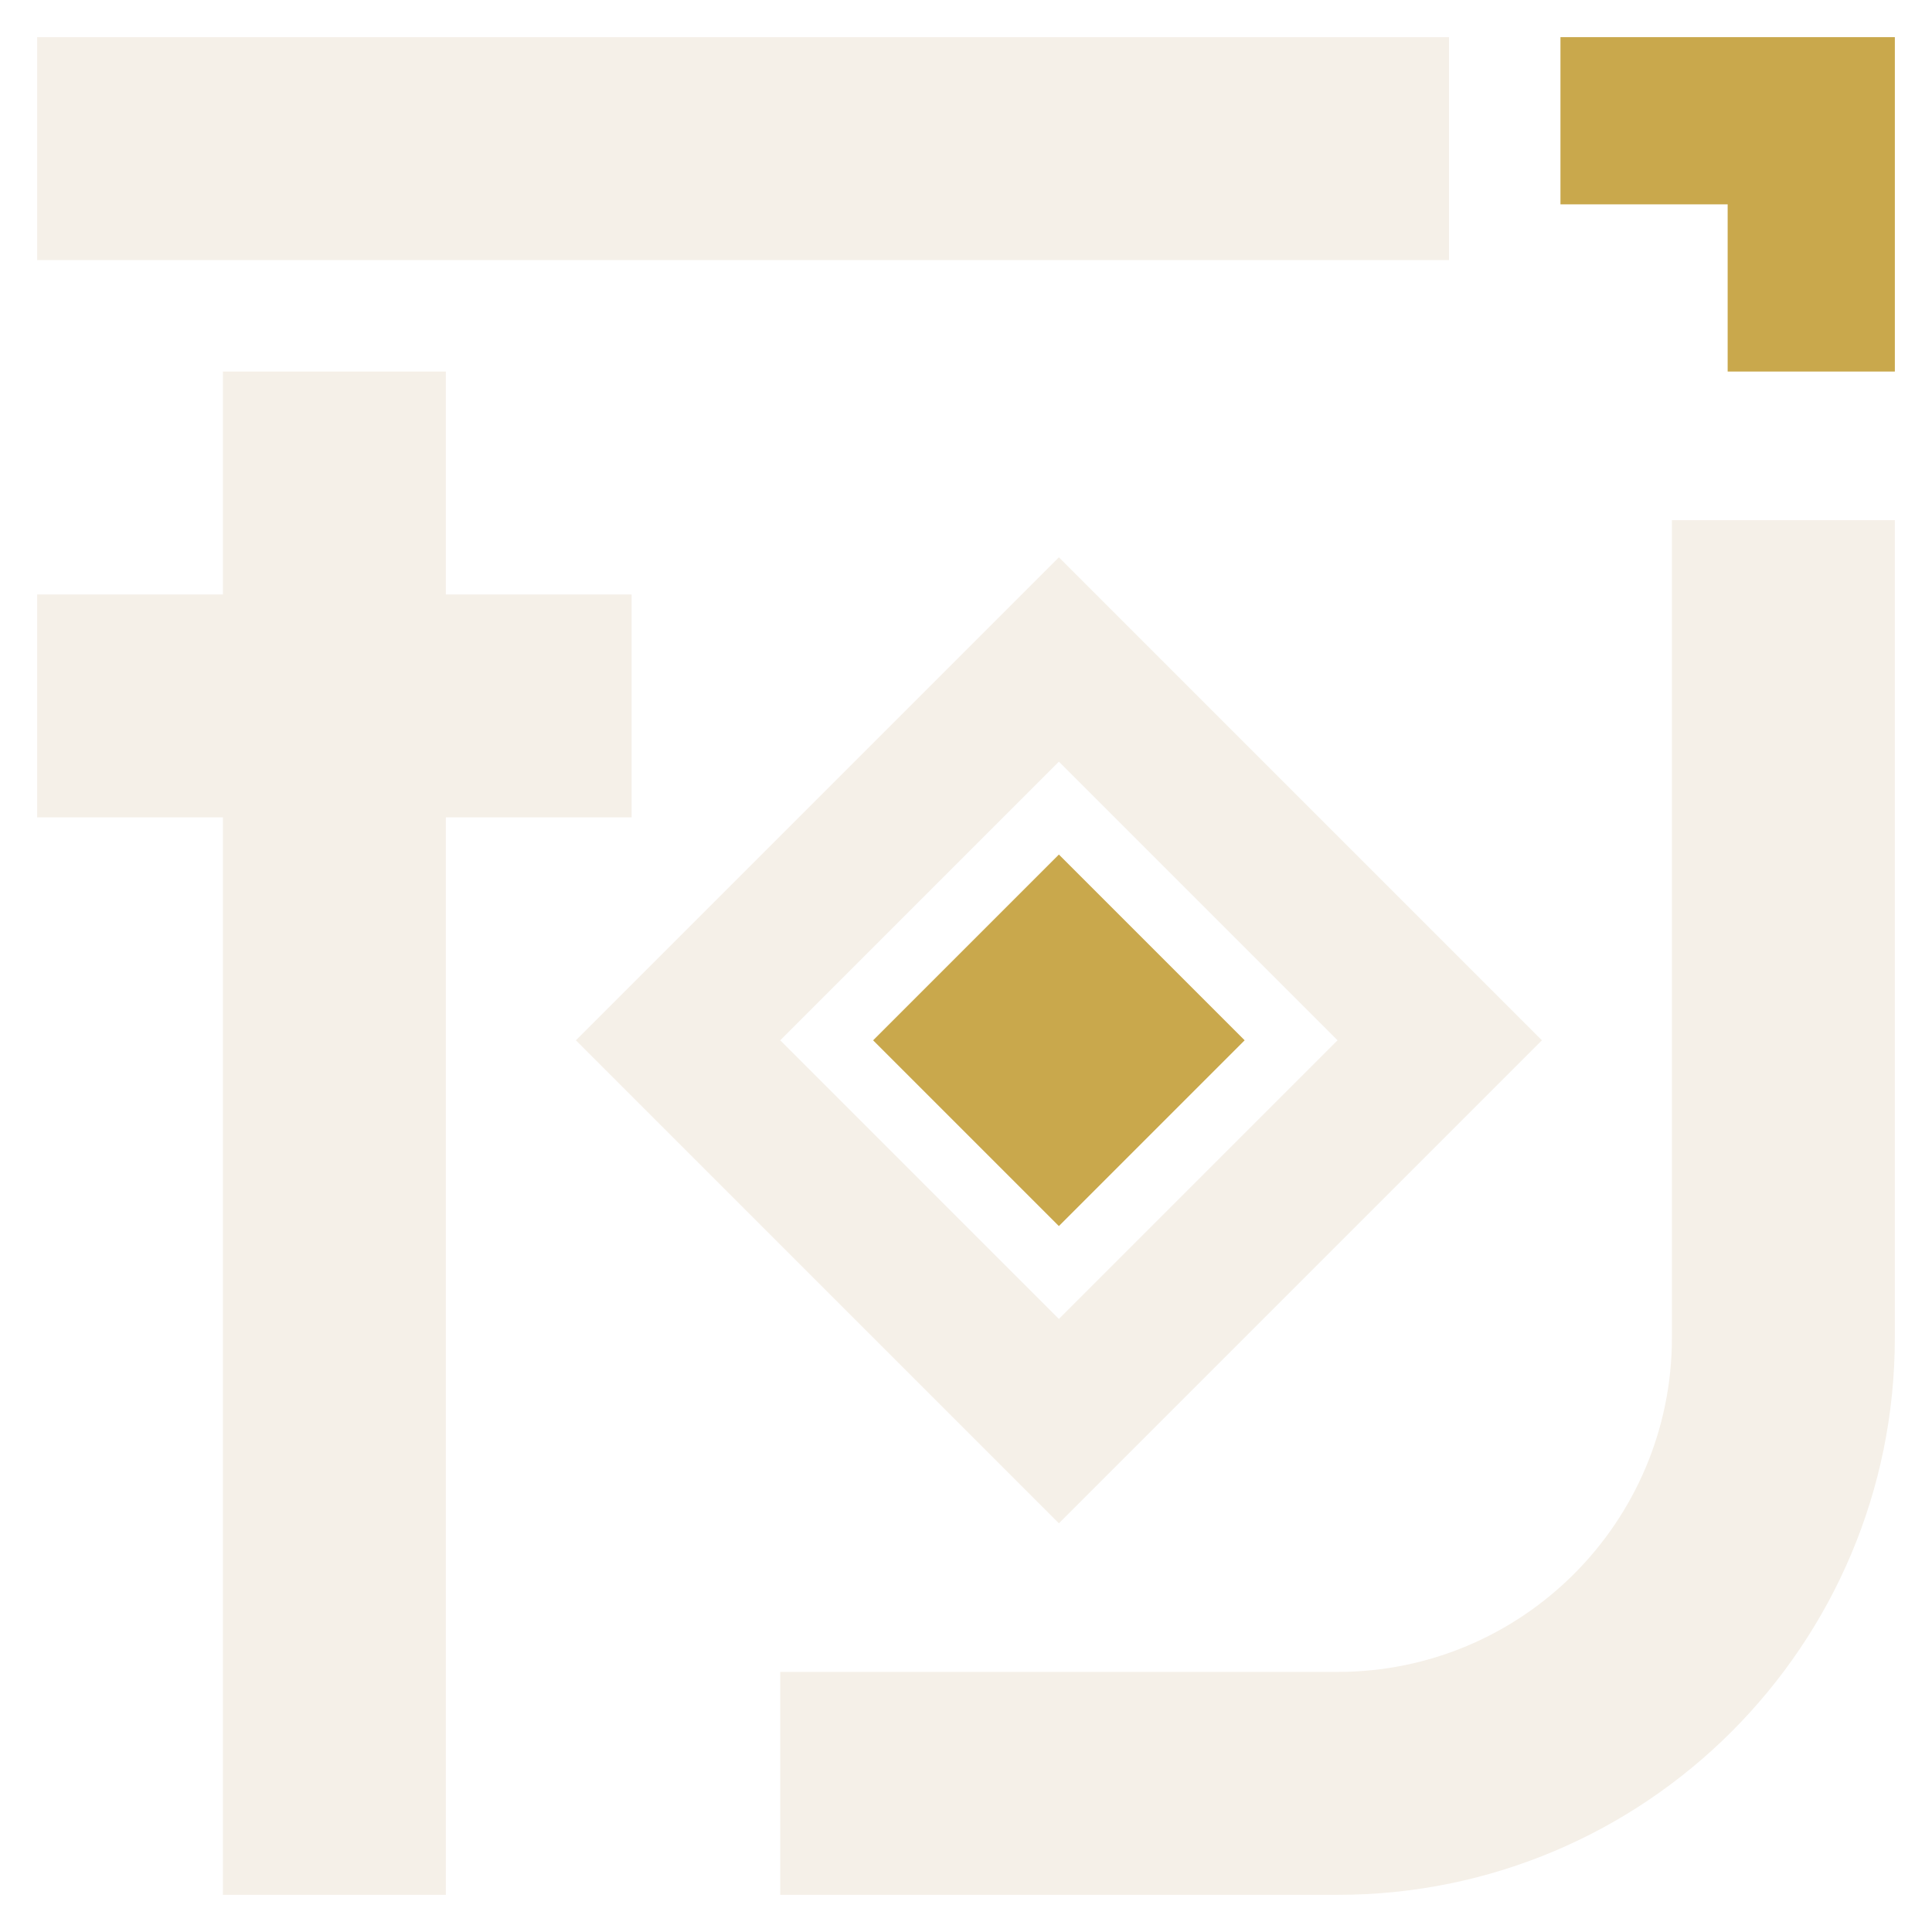
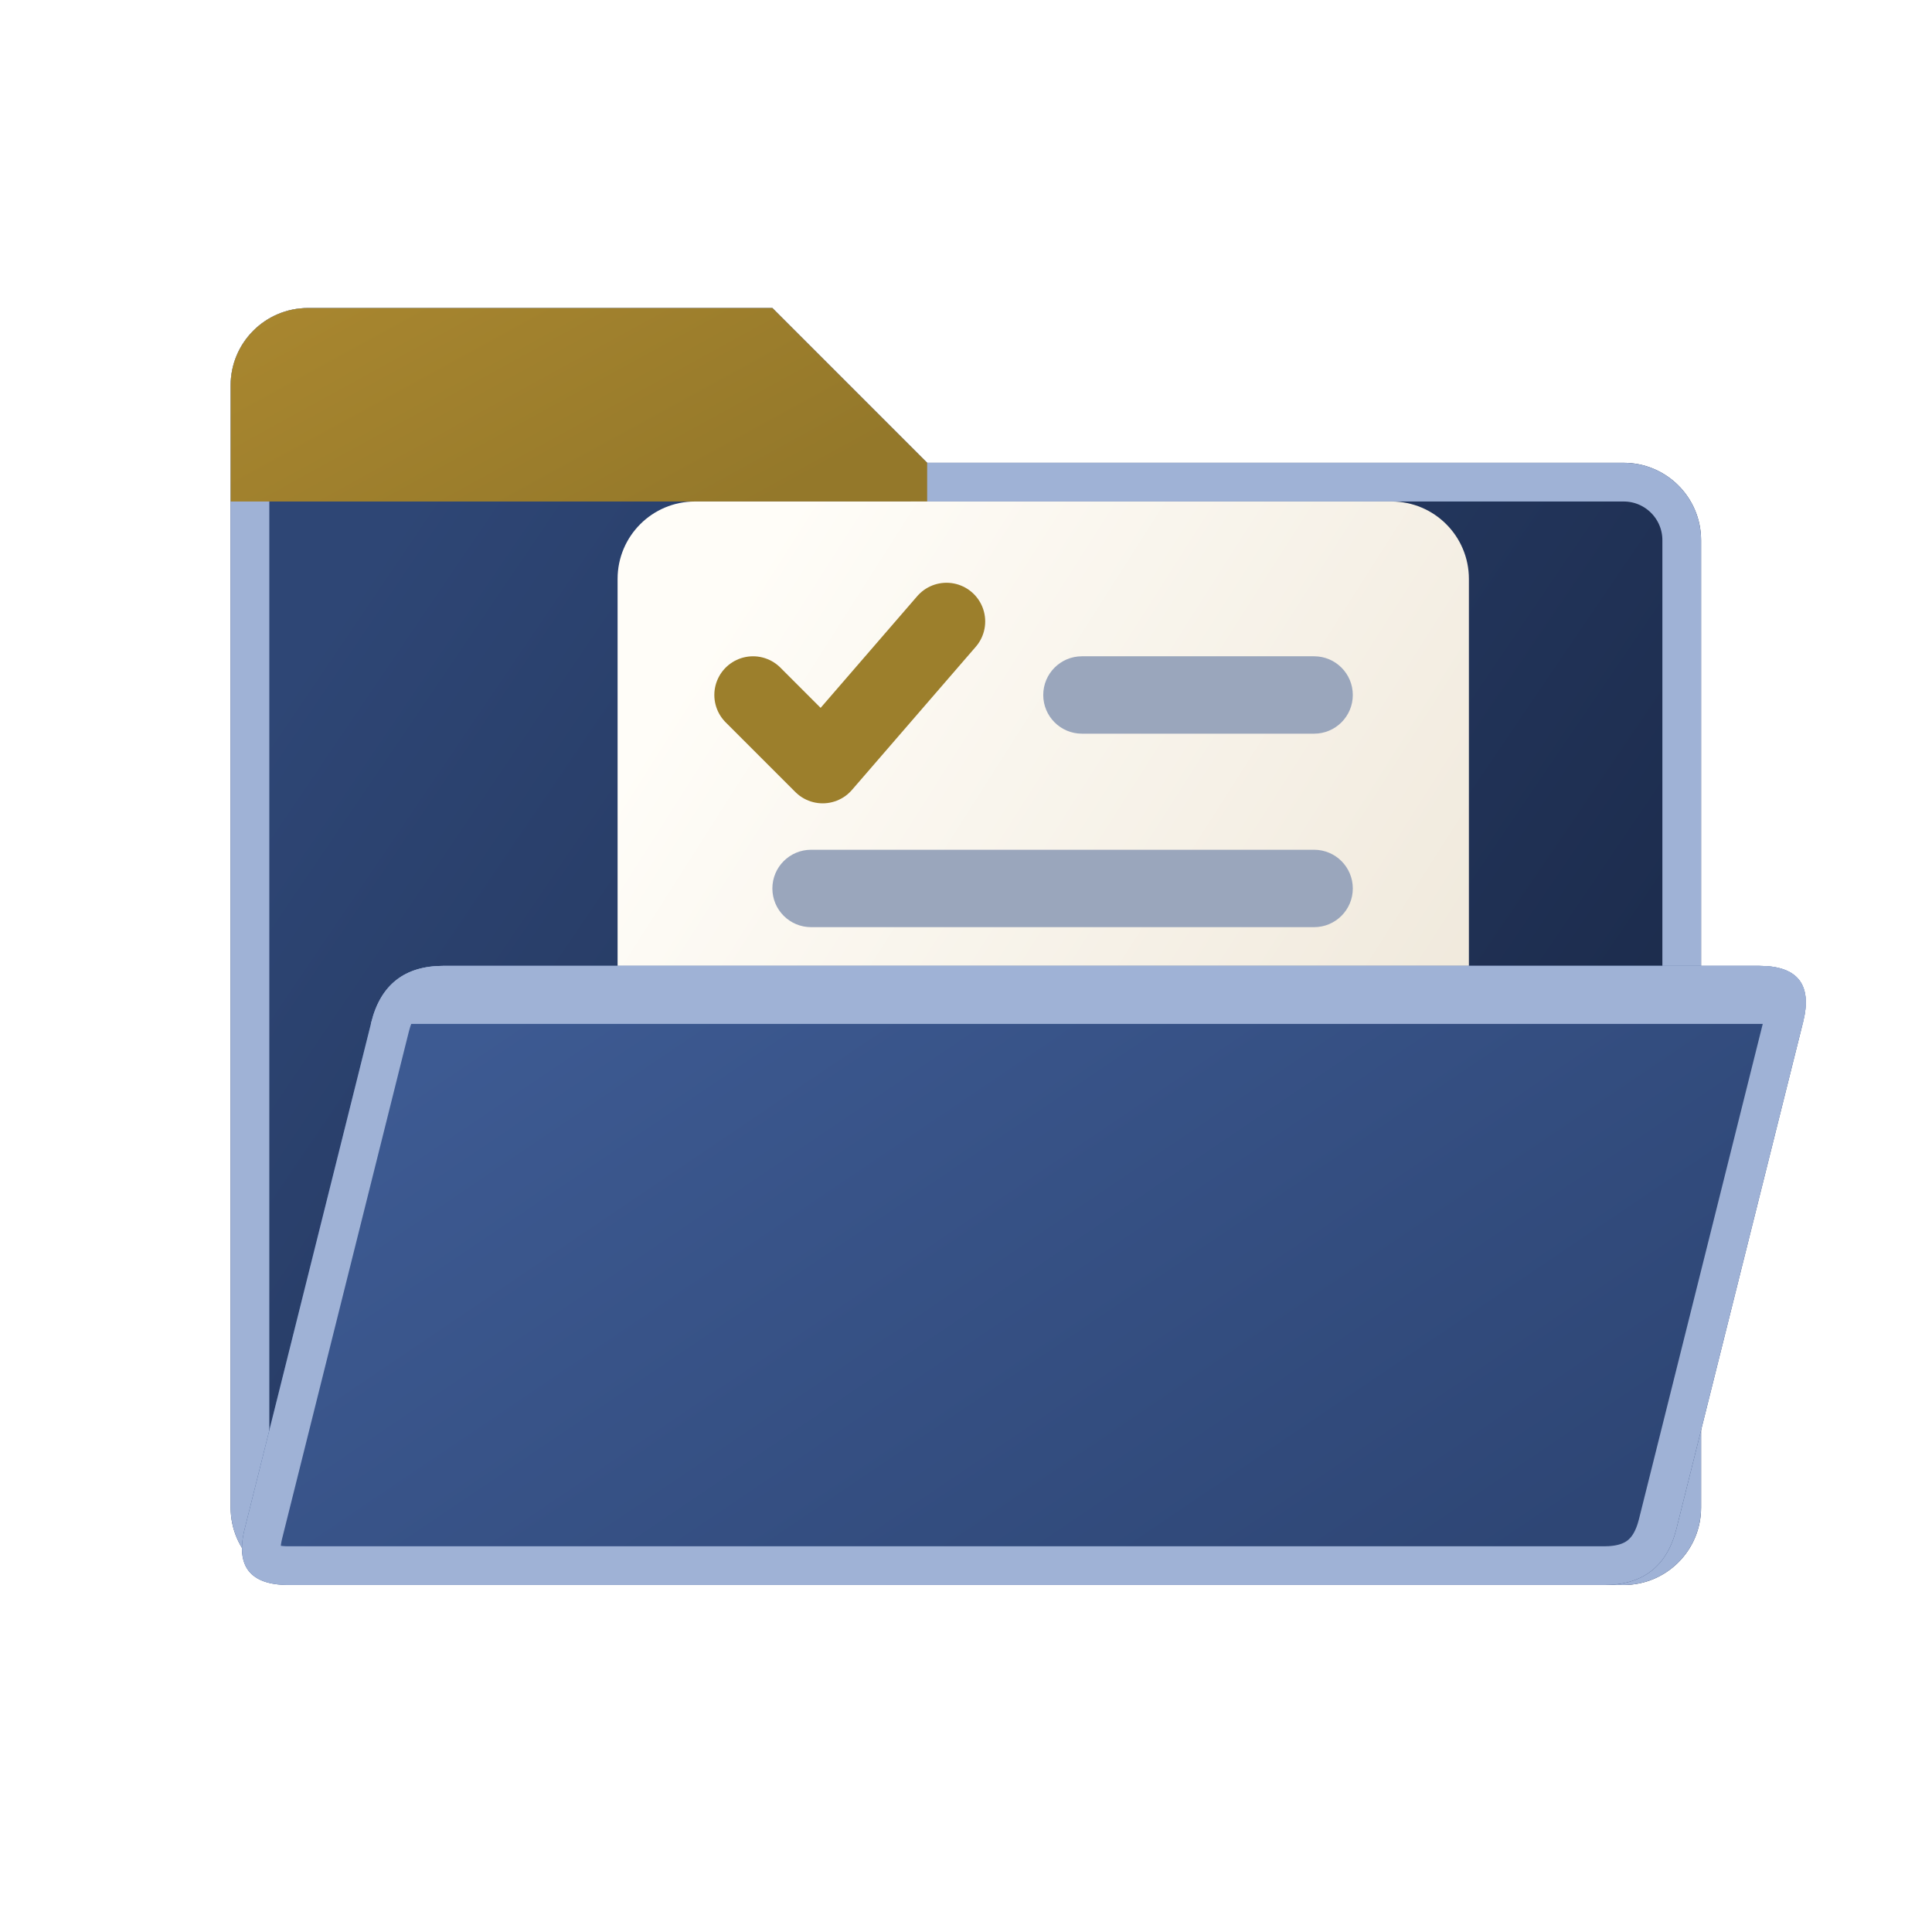
<svg xmlns="http://www.w3.org/2000/svg" viewBox="-2 -2 104 104">
-   <path d="M0 0H76V12H0ZM10 18H22V100H10ZM0 30H32V42H0ZM88 26H100V70A30 30 0 0 1 70 100H40V88H70A18 18 0 0 0 88 70Z" fill="#F5F0E8" />
-   <path d="M82 0H100V18H91V9H82Z" fill="#C9A84C" />
-   <path d="M55 28L81 54L55 80L29 54ZM55 39L70 54L55 69L40 54Z" fill="#F5F0E8" fill-rule="evenodd" />
-   <path d="M55 44L65 54L55 64L45 54Z" fill="#C9A84C" />
+   <g transform="scale(2.083)">
+     <defs>
+       <linearGradient id="fmb" x1="0.067" y1="0.25" x2="0.933" y2="0.75">
+         <stop offset="0" stop-color="#2E4675" />
+         <stop offset="1" stop-color="#1B2A4A" />
+       </linearGradient>
+       <linearGradient id="fmf" x1="0.067" y1="0.25" x2="0.933" y2="0.75">
+         <stop offset="0" stop-color="#3D5A92" />
+         <stop offset="1" stop-color="#2E4675" />
+       </linearGradient>
+       <linearGradient id="fmt" x1="0.067" y1="0.25" x2="0.933" y2="0.75">
+         <stop offset="0" stop-color="#A8862F" />
+         <stop offset="1" stop-color="#94782A" />
+       </linearGradient>
+       <linearGradient id="fms" x1="0.067" y1="0.25" x2="0.933" y2="0.75">
+         <stop offset="0" stop-color="#FFFDF8" />
+         <stop offset="1" stop-color="#F0E9DC" />
+       </linearGradient>
+       <clipPath id="fmcb">
+         <path d="M5 9a2 2 0 0 1 2 -2H19L23 11H41a2 2 0 0 1 2 2V38a2 2 0 0 1 -2 2H7a2 2 0 0 1 -2 -2Z" />
+       </clipPath>
+       <clipPath id="fmcf">
+         <path d="M8.636 25.455Q9 24 10.5 24L44.5 24Q46 24 45.636 25.455L42.364 38.545Q42 40 40.5 40L6.5 40Q5 40 5.364 38.545Z" />
+       </clipPath>
+     </defs>
+     <g>
+       <path d="M5 9a2 2 0 0 1 2 -2H19L23 11H41a2 2 0 0 1 2 2V38a2 2 0 0 1 -2 2H7a2 2 0 0 1 -2 -2Z" fill="url(#fmb)" />
+       <path d="M5 9a2 2 0 0 1 2 -2H19L23 11H41a2 2 0 0 1 2 2V38a2 2 0 0 1 -2 2H7a2 2 0 0 1 -2 -2Z" fill="none" stroke="#9FB2D6" stroke-width="2" clip-path="url(#fmcb)" />
+       <path d="M4 6H19L23 11V12H4Z" fill="url(#fmt)" clip-path="url(#fmcb)" />
+       <rect x="15" y="12" width="22" height="20" rx="2" fill="url(#fms)" />
+       <path d="M18.5 17l1.8 1.8l3.2 -3.7" fill="none" stroke="#9C7F2C" stroke-width="2" stroke-linecap="round" stroke-linejoin="round" />
+       <rect x="26" y="16" width="8" height="2" rx="1" fill="#9AA6BC" />
+       <rect x="19" y="21" width="15" height="2" rx="1" fill="#9AA6BC" />
+       <path d="M8.636 25.455Q9 24 10.5 24L44.5 24Q46 24 45.636 25.455L42.364 38.545Q42 40 40.5 40L6.5 40Q5 40 5.364 38.545Z" fill="url(#fmf)" />
+       <path d="M8.636 25.455Q9 24 10.5 24L44.5 24Q46 24 45.636 25.455L42.364 38.545Q42 40 40.5 40L6.5 40Q5 40 5.364 38.545Z" fill="none" stroke="#9FB2D6" stroke-width="2" clip-path="url(#fmcf)" />
+       <rect x="5" y="24" width="41" height="1.5" fill="#9FB2D6" clip-path="url(#fmcf)" />
+     </g>
+   </g>
</svg>
